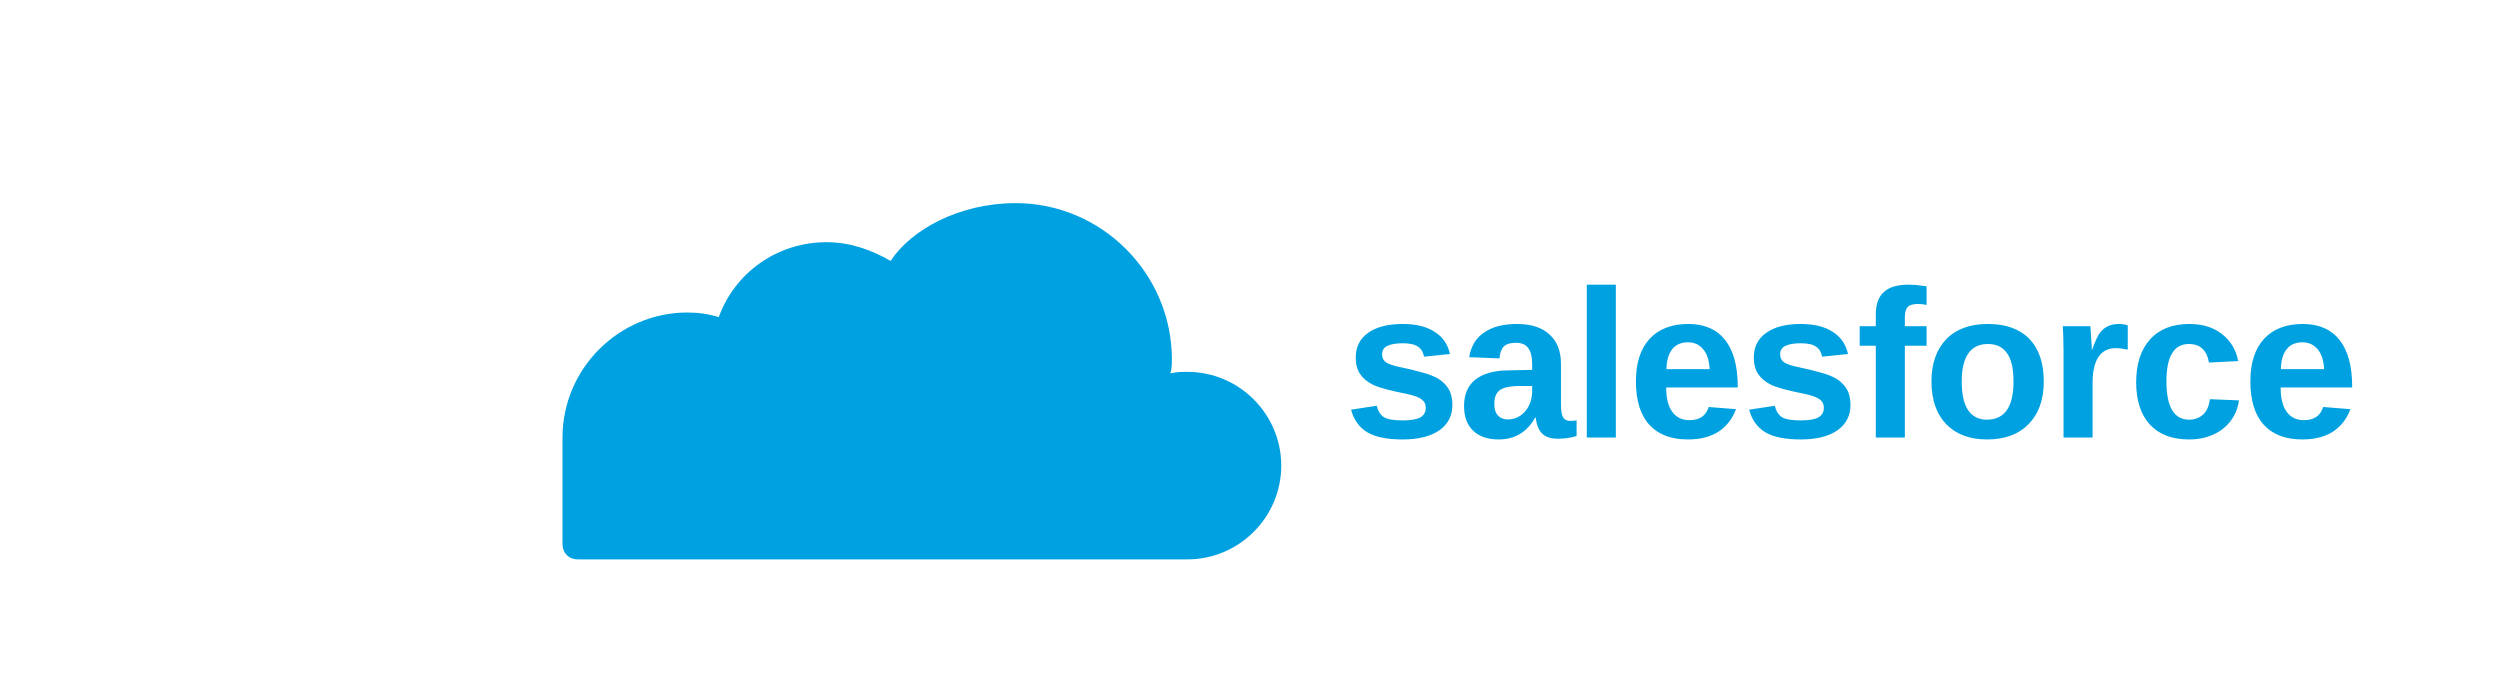
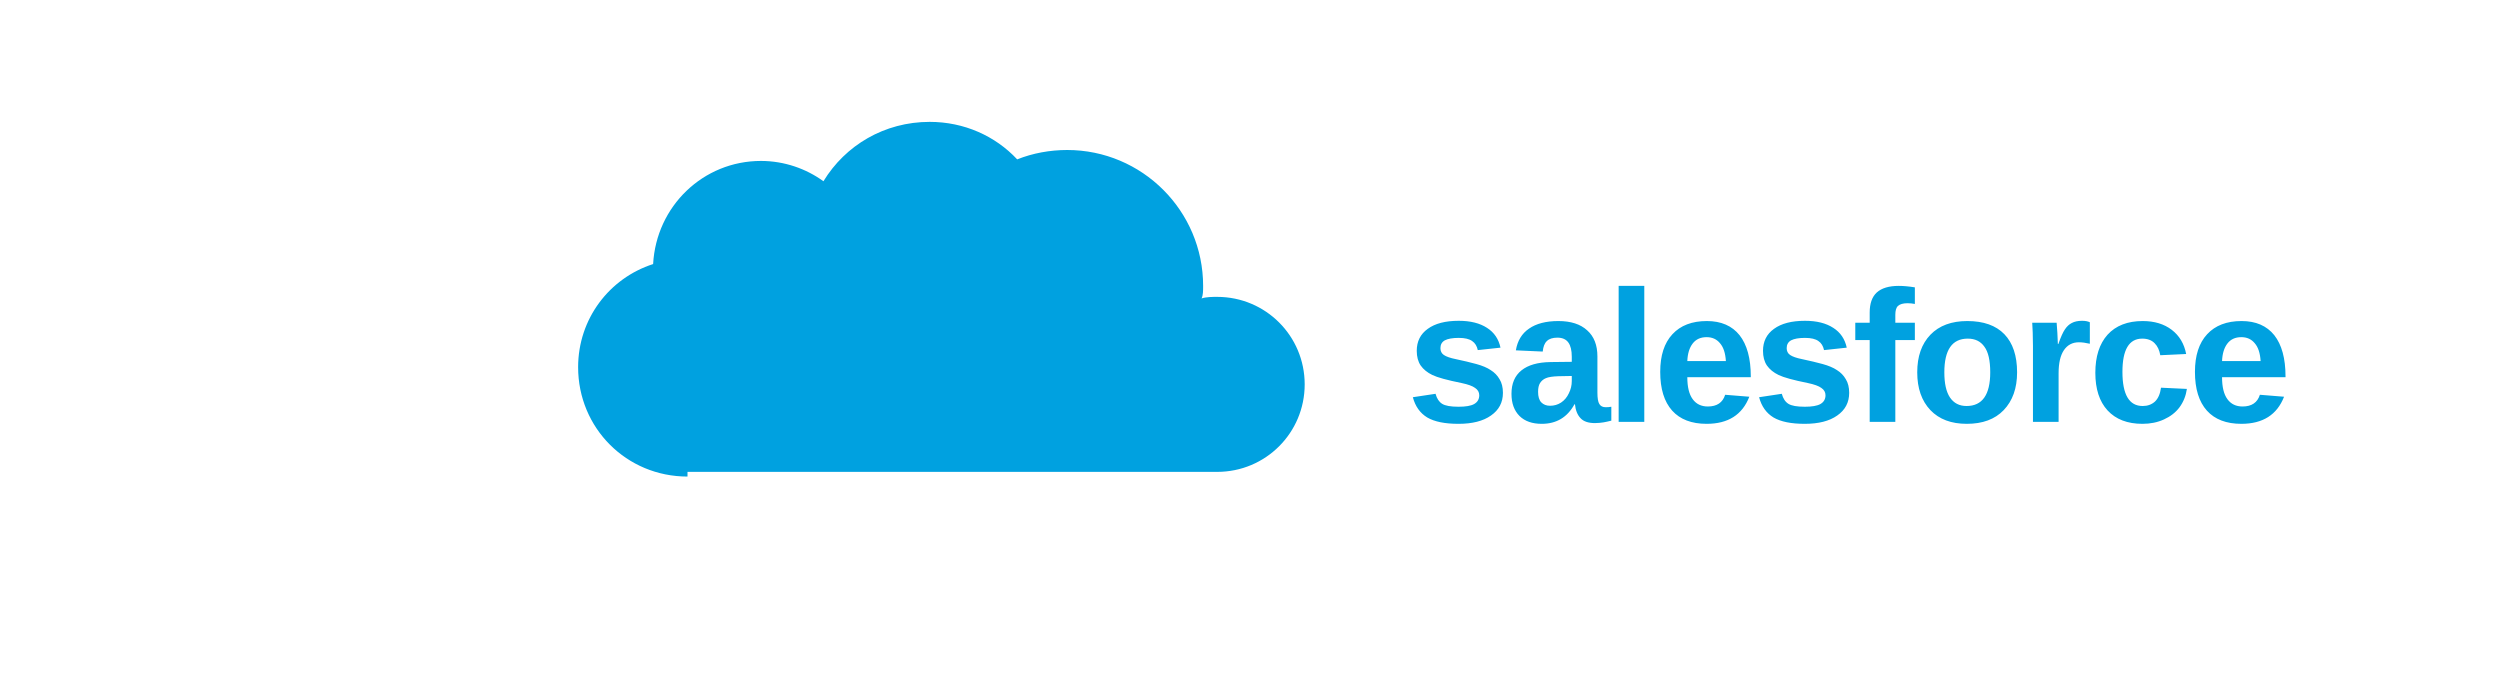
- <svg xmlns="http://www.w3.org/2000/svg" viewBox="0 0 160 44" role="img" aria-label="Salesforce">
-   <path d="M36 28c0-4.4 3.6-8 8-8 .7 0 1.4.1 2 .3 1-2.8 3.7-4.8 6.9-4.8 1.5 0 2.9.5 4.1 1.2C58.3 14.7 61.4 13 65 13c5.5 0 10 4.5 10 10 0 .3 0 .6-.1.9.4-.1.7-.1 1.1-.1 3.3 0 6 2.7 6 6s-2.7 6-6 6H37c-.6 0-1-.4-1-1v-6.8z" fill="#00A1E0" />
-   <text x="86" y="28" font-family="'Salesforce Sans', Arial, sans-serif" font-size="13.5" font-weight="600" fill="#00A1E0" letter-spacing="-0.2">salesforce</text>
+ <svg xmlns="http://www.w3.org/2000/svg" viewBox="0 0 160 44" fill="none" aria-label="Salesforce">
+   <path d="M44 30.5c-3.9 0-7-3.1-7-7 0-3.1 2-5.7 4.8-6.6.2-3.7 3.2-6.6 6.9-6.6 1.5 0 2.9.5 4 1.3 1.4-2.3 3.9-3.8 6.8-3.8 2.2 0 4.2.9 5.6 2.4 1-.4 2.1-.6 3.2-.6 4.8 0 8.7 3.9 8.7 8.7 0 .3 0 .6-.1.8.3-.1.7-.1 1-.1 3.1 0 5.6 2.5 5.6 5.6s-2.5 5.6-5.6 5.6H44z" fill="#00A1E0" />
+   <text x="90" y="27" font-family="Arial, Helvetica, sans-serif" font-size="12" font-weight="700" fill="#00A1E0" letter-spacing="-0.3">salesforce</text>
</svg>
